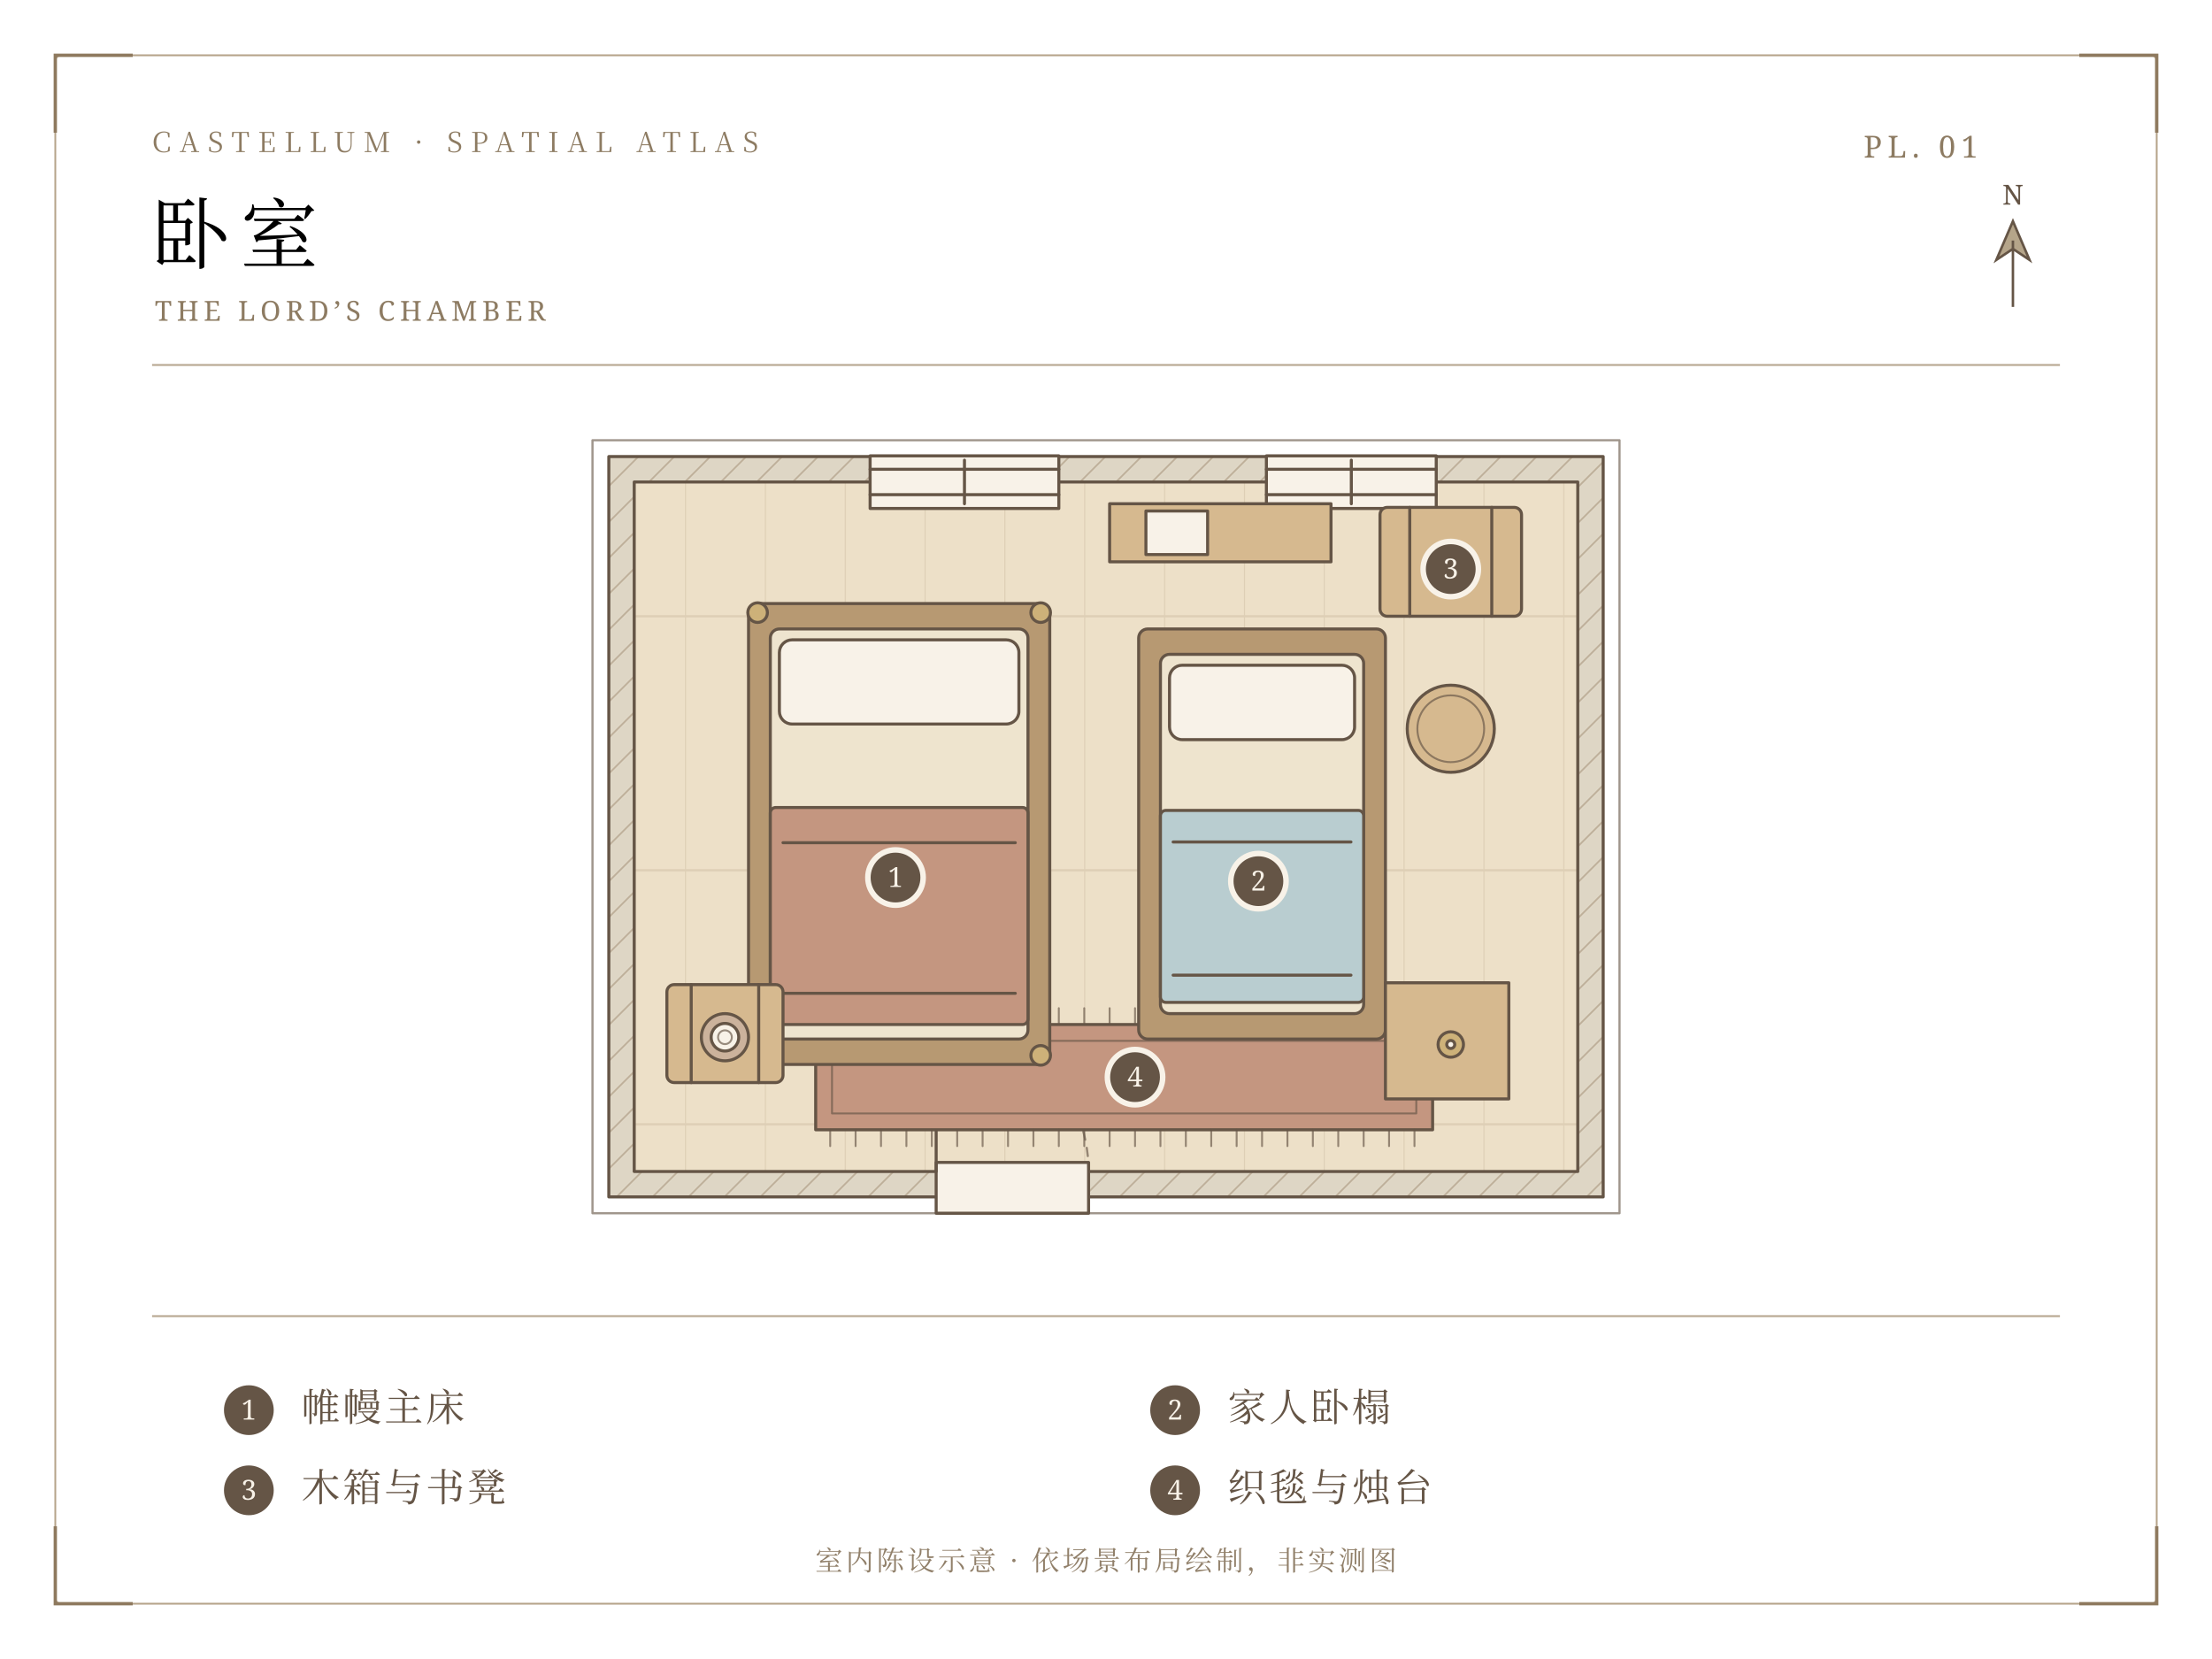
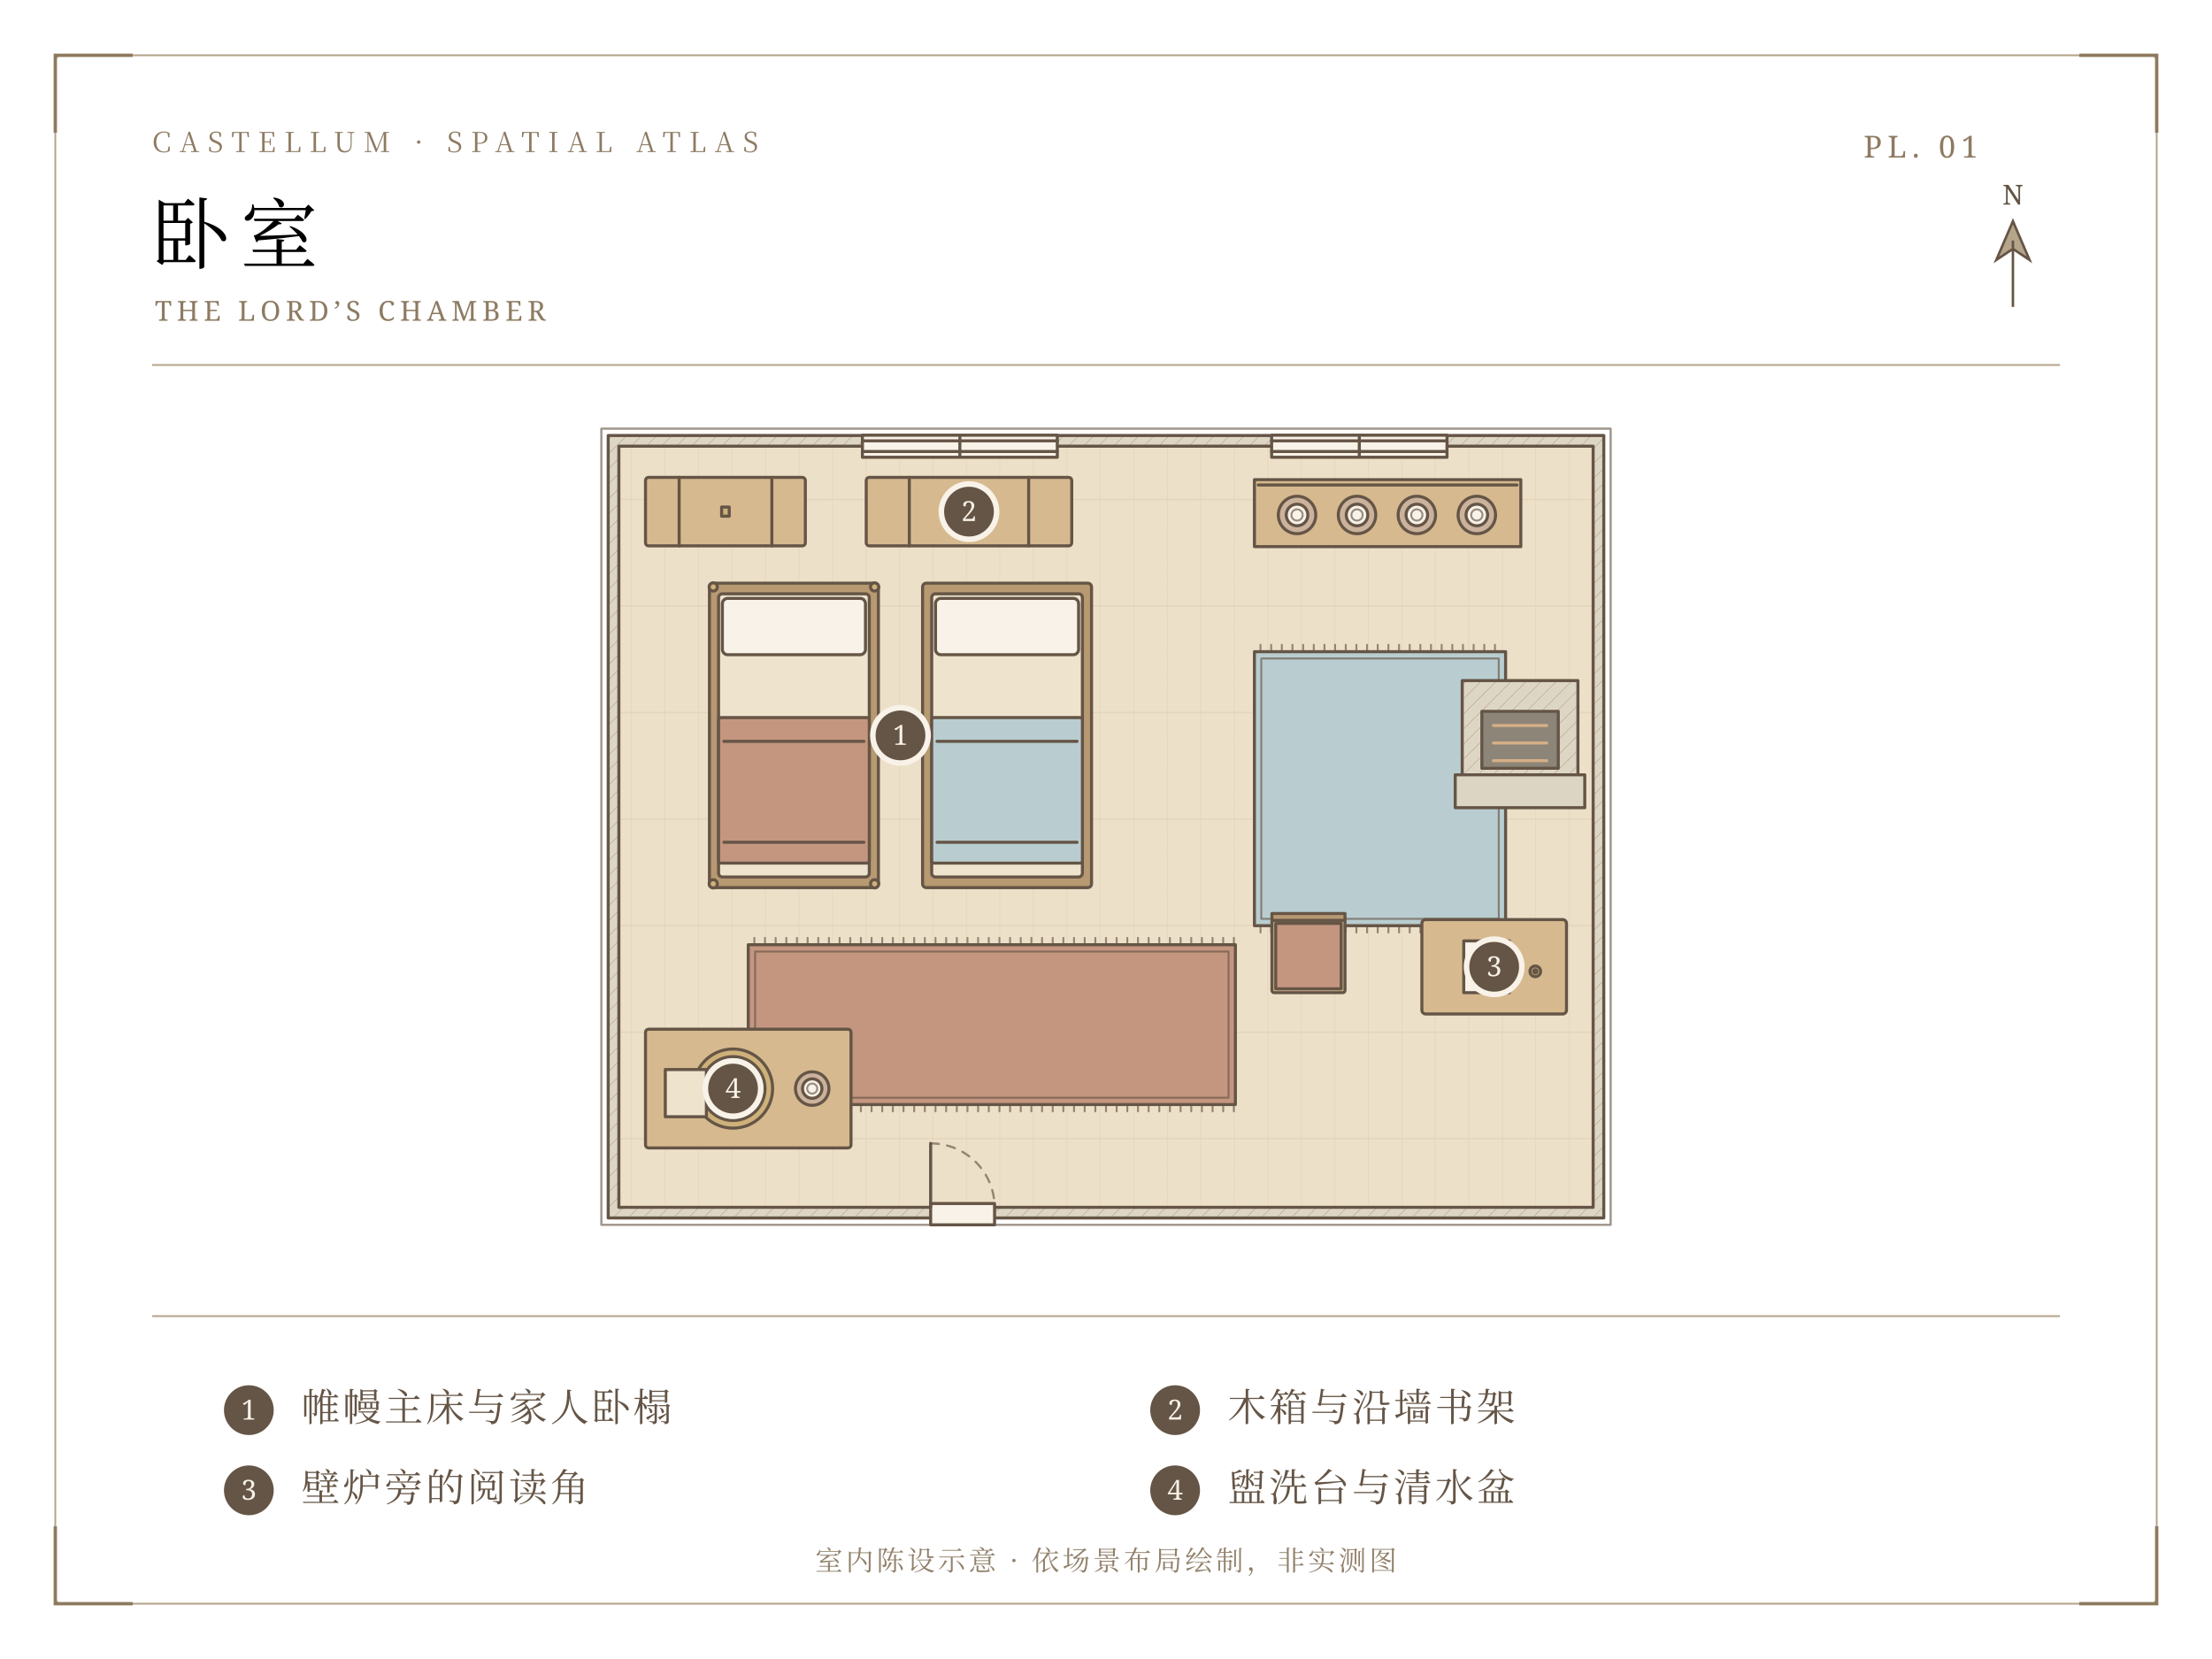
<svg xmlns="http://www.w3.org/2000/svg" width="800" height="600" viewBox="0 0 800 600" role="img" aria-labelledby="title desc">
  <defs>
    <pattern id="planks" width=".22" height=".7" patternUnits="userSpaceOnUse">
      <rect width=".22" height=".7" fill="#ede0c8" />
      <path d="M0 0V.7M0 .35H.22" fill="none" stroke="#ad9776" stroke-opacity=".23" stroke-width=".006" />
    </pattern>
    <pattern id="hatch" width=".07" height=".07" patternUnits="userSpaceOnUse" patternTransform="rotate(45)">
      <rect width=".07" height=".07" fill="#ded6c5" />
      <path d="M0 0V.07" stroke="#9e8a70" stroke-opacity=".45" stroke-width=".01" />
    </pattern>
    <pattern id="waterlines" width=".4" height=".28" patternUnits="userSpaceOnUse">
      <rect width=".4" height=".28" fill="#c8dadd" />
      <path d="M0 .2Q.1 .15 .2 .2T.4 .2" fill="none" stroke="#7f9ba2" stroke-width=".009" opacity=".5" />
    </pattern>
  </defs>
  <style>
svg{background:#f8f2e8;color:#655546;font-family:"Songti SC","Noto Serif CJK SC",STSong,serif} .drawing *{stroke:#655546;stroke-width:1.1;vector-effect:non-scaling-stroke;stroke-linecap:round;stroke-linejoin:round} .floor{fill:url(#planks)}.masonry{fill:url(#hatch)}.wood{fill:#d6b98f}.timber{fill:#b79972}.stone{fill:#dcd5c4}.paper{fill:#f8f2e8}.linen{fill:#eee4ce}.rug{fill:#c49680}.blue{fill:#b9cdd0}.sage{fill:#bec5aa}.earth{fill:#e9dfca}.soil{fill:#c8b892}.pot{fill:#cbb29c}.brass{fill:#cdb179}.coal{fill:#8d8578}.hay{fill:#ddd1a4}.water{fill:url(#waterlines)}.line,.fine,.outline,.swing,.ripple{fill:none}.fine{stroke-width:.7;opacity:.66}.outline{stroke-width:.8;opacity:.62}.swing{stroke-width:.8;stroke-dasharray:3 3;opacity:.65}.ripple{stroke:#78949a;stroke-width:1.4}.ember{stroke:#d5af86;fill:none}.boundary{stroke-width:5;fill:none;stroke:#9e8b71}.yardpath{fill:none;stroke:#f3ebd9;stroke-width:24;stroke-linecap:butt}.chain{stroke-width:1.5;stroke-dasharray:2 2}.badge{text-anchor:middle;fill:#f8f2e8;font:10px Georgia,serif}.legend{fill:#655546;font-size:14px;letter-spacing:1px}
</style>
  <rect x="20" y="20" width="760" height="560" rx="2" fill="none" stroke="#b6a48a" stroke-width=".65" />
  <path d="M20 48V20h28M752 20h28v28M20 552v28h28M752 580h28v-28" fill="none" stroke="#8e795e" stroke-width="1.2" />
  <text x="55" y="55" font-size="10" letter-spacing="3" fill="#8d7b62">CASTELLUM · SPATIAL ATLAS</text>
  <text x="55" y="95" font-size="28" letter-spacing="4">卧室</text>
  <text x="56" y="116" font-family="Georgia,serif" font-size="10" letter-spacing="1.8" fill="#8d7b62">THE LORD’S CHAMBER</text>
  <text x="674" y="57" font-family="Georgia,serif" font-size="11" letter-spacing="2" fill="#8d7b62">PL. 01</text>
  <g transform="translate(728 97)" stroke="#655546" stroke-width=".9">
    <path d="M0 -10V14M-6 -3L0 -17L6 -3L0 -7Z" fill="#b5a58a" />
    <text x="0" y="-23" text-anchor="middle" stroke="none" fill="#655546" font-family="Georgia,serif" font-size="10">N</text>
  </g>
  <path d="M55 132H745M55 476H745" stroke="#b9aa93" stroke-width=".7" />
-   <g class="drawing" transform="translate(400 299) scale(131.25) translate(-1.82 3.27)">
-     <rect x="0.45" y="-4.29" width="2.74" height="2.04" rx="0" class="masonry" />
-     <rect x="0.52" y="-4.22" width="2.6" height="1.9" rx="0" class="floor" />
-     <rect x="0.405" y="-4.335" width="2.83" height="2.13" rx="0" class="outline" />
-     <rect x="1.17" y="-4.292" width="0.52" height="0.145" rx="0" class="paper" />
-     <path d="M1.17 -4.255L1.69 -4.255" class="line" />
-     <path d="M1.17 -4.185L1.69 -4.185" class="line" />
-     <path d="M1.43 -4.28L1.43 -4.16" class="line" />
-     <rect x="2.262" y="-4.292" width="0.468" height="0.145" rx="0" class="paper" />
-     <path d="M2.262 -4.255L2.73 -4.255" class="line" />
-     <path d="M2.262 -4.185L2.73 -4.185" class="line" />
-     <path d="M2.496 -4.28L2.496 -4.16" class="line" />
-     <rect x="1.352" y="-2.345" width="0.42" height="0.14" rx="0" class="paper" />
-     <path d="M1.352 -2.32L1.352 -2.74" class="line" />
-     <path d="M1.352 -2.74A0.42 0.42 0 0 1 1.772 -2.32" class="swing" />
-     <rect x="1.02" y="-2.725" width="1.7" height="0.29" rx="0" class="rug" />
-     <rect x="1.065" y="-2.68" width="1.61" height="0.2" rx="0" class="fine" />
-     <path d="M1.06 -2.77L1.06 -2.725" class="fine" />
-     <path d="M1.06 -2.435L1.06 -2.39" class="fine" />
-     <path d="M1.13 -2.77L1.13 -2.725" class="fine" />
-     <path d="M1.13 -2.435L1.13 -2.39" class="fine" />
-     <path d="M1.2 -2.77L1.2 -2.725" class="fine" />
-     <path d="M1.2 -2.435L1.2 -2.39" class="fine" />
-     <path d="M1.27 -2.77L1.27 -2.725" class="fine" />
-     <path d="M1.27 -2.435L1.27 -2.39" class="fine" />
-     <path d="M1.34 -2.77L1.34 -2.725" class="fine" />
-     <path d="M1.34 -2.435L1.34 -2.39" class="fine" />
-     <path d="M1.41 -2.77L1.41 -2.725" class="fine" />
-     <path d="M1.41 -2.435L1.41 -2.39" class="fine" />
-     <path d="M1.48 -2.77L1.48 -2.725" class="fine" />
-     <path d="M1.48 -2.435L1.48 -2.39" class="fine" />
-     <path d="M1.55 -2.77L1.55 -2.725" class="fine" />
-     <path d="M1.55 -2.435L1.55 -2.39" class="fine" />
-     <path d="M1.62 -2.77L1.62 -2.725" class="fine" />
-     <path d="M1.62 -2.435L1.62 -2.39" class="fine" />
-     <path d="M1.69 -2.77L1.69 -2.725" class="fine" />
-     <path d="M1.69 -2.435L1.69 -2.39" class="fine" />
-     <path d="M1.76 -2.77L1.76 -2.725" class="fine" />
-     <path d="M1.76 -2.435L1.76 -2.39" class="fine" />
-     <path d="M1.83 -2.77L1.83 -2.725" class="fine" />
-     <path d="M1.83 -2.435L1.83 -2.39" class="fine" />
-     <path d="M1.9 -2.77L1.9 -2.725" class="fine" />
-     <path d="M1.9 -2.435L1.9 -2.39" class="fine" />
-     <path d="M1.97 -2.77L1.97 -2.725" class="fine" />
-     <path d="M1.97 -2.435L1.97 -2.39" class="fine" />
-     <path d="M2.04 -2.77L2.04 -2.725" class="fine" />
-     <path d="M2.04 -2.435L2.04 -2.39" class="fine" />
-     <path d="M2.11 -2.77L2.11 -2.725" class="fine" />
-     <path d="M2.11 -2.435L2.11 -2.39" class="fine" />
-     <path d="M2.18 -2.77L2.18 -2.725" class="fine" />
-     <path d="M2.18 -2.435L2.18 -2.39" class="fine" />
-     <path d="M2.25 -2.77L2.25 -2.725" class="fine" />
-     <path d="M2.25 -2.435L2.25 -2.39" class="fine" />
-     <path d="M2.32 -2.77L2.32 -2.725" class="fine" />
-     <path d="M2.32 -2.435L2.32 -2.39" class="fine" />
-     <path d="M2.39 -2.77L2.39 -2.725" class="fine" />
-     <path d="M2.39 -2.435L2.39 -2.39" class="fine" />
-     <path d="M2.46 -2.77L2.46 -2.725" class="fine" />
-     <path d="M2.46 -2.435L2.46 -2.39" class="fine" />
-     <path d="M2.53 -2.77L2.53 -2.725" class="fine" />
-     <path d="M2.53 -2.435L2.53 -2.39" class="fine" />
-     <path d="M2.6 -2.77L2.6 -2.725" class="fine" />
-     <path d="M2.6 -2.435L2.6 -2.39" class="fine" />
-     <path d="M2.67 -2.77L2.67 -2.725" class="fine" />
-     <path d="M2.67 -2.435L2.67 -2.39" class="fine" />
-     <rect x="0.835" y="-3.885" width="0.83" height="1.27" rx="0.025" class="timber" />
-     <rect x="0.895" y="-3.815" width="0.71" height="1.13" rx="0.025" class="linen" />
-     <rect x="0.92" y="-3.785" width="0.66" height="0.232" rx="0.035" class="paper" />
-     <rect x="0.895" y="-3.323" width="0.71" height="0.598" rx="0.015" class="rug" />
-     <path d="M0.93 -3.226L1.57 -3.226" class="line" />
-     <path d="M0.93 -2.811L1.57 -2.811" class="line" />
-     <circle cx="0.86" cy="-3.86" r="0.027" class="brass" />
-     <circle cx="0.86" cy="-2.64" r="0.027" class="brass" />
-     <circle cx="1.64" cy="-3.86" r="0.027" class="brass" />
-     <circle cx="1.64" cy="-2.64" r="0.027" class="brass" />
-     <rect x="1.91" y="-3.815" width="0.68" height="1.13" rx="0.025" class="timber" />
-     <rect x="1.97" y="-3.745" width="0.56" height="0.99" rx="0.025" class="linen" />
-     <rect x="1.995" y="-3.715" width="0.51" height="0.205" rx="0.035" class="paper" />
-     <rect x="1.97" y="-3.315" width="0.56" height="0.529" rx="0.015" class="blue" />
-     <path d="M2.005 -3.228L2.495 -3.228" class="line" />
-     <path d="M2.005 -2.861L2.495 -2.861" class="line" />
-     <rect x="0.61" y="-2.835" width="0.32" height="0.27" rx="0.02" class="wood" />
-     <path d="M0.677 -2.835L0.677 -2.565" class="line" />
-     <path d="M0.863 -2.835L0.863 -2.565" class="line" />
-     <rect x="0.745" y="-2.73" width="0.05" height="0.06" rx="0" class="brass" />
-     <rect x="2.575" y="-4.15" width="0.39" height="0.3" rx="0.02" class="wood" />
-     <path d="M2.657 -4.15L2.657 -3.85" class="line" />
-     <path d="M2.883 -4.15L2.883 -3.85" class="line" />
-     <rect x="2.745" y="-4.03" width="0.05" height="0.06" rx="0" class="brass" />
-     <rect x="2.59" y="-2.84" width="0.34" height="0.32" rx="0" class="wood" />
-     <circle cx="2.77" cy="-2.67" r="0.035" class="brass" />
-     <circle cx="2.77" cy="-2.67" r="0.011" class="paper" />
-     <circle cx="0.77" cy="-2.69" r="0.065" class="pot" />
-     <circle cx="0.77" cy="-2.69" r="0.038" class="paper" />
-     <circle cx="0.77" cy="-2.69" r="0.019" class="fine" />
-     <rect x="1.83" y="-4.16" width="0.61" height="0.16" rx="0" class="wood" />
-     <rect x="1.93" y="-4.14" width="0.17" height="0.12" rx="0" class="paper" />
-     <circle cx="2.77" cy="-3.54" r="0.12" class="wood" />
-     <circle cx="2.77" cy="-3.54" r="0.092" class="fine" />
-   </g>
-   <g transform="translate(323.875 317.375)">
+   <g class="drawing" transform="translate(400 299) scale(55.05618) translate(-1.8 3.8)">
+     <rect x="-1.47" y="-6.37" width="6.54" height="5.14" rx="0" class="masonry" />
+     <rect x="-1.4" y="-6.3" width="6.4" height="5" rx="0" class="floor" />
+     <rect x="-1.515" y="-6.415" width="6.63" height="5.23" rx="0" class="outline" />
+     <rect x="0.2" y="-6.372" width="1.28" height="0.145" rx="0" class="paper" />
+     <path d="M0.2 -6.335L1.48 -6.335" class="line" />
+     <path d="M0.2 -6.265L1.48 -6.265" class="line" />
+     <path d="M0.84 -6.36L0.84 -6.24" class="line" />
+     <rect x="2.888" y="-6.372" width="1.152" height="0.145" rx="0" class="paper" />
+     <path d="M2.888 -6.335L4.04 -6.335" class="line" />
+     <path d="M2.888 -6.265L4.04 -6.265" class="line" />
+     <path d="M3.464 -6.36L3.464 -6.24" class="line" />
+     <rect x="0.648" y="-1.325" width="0.42" height="0.14" rx="0" class="paper" />
+     <path d="M0.648 -1.3L0.648 -1.72" class="line" />
+     <path d="M0.648 -1.72A0.42 0.42 0 0 1 1.068 -1.3" class="swing" />
+     <rect x="-0.55" y="-3.025" width="3.2" height="1.05" rx="0" class="rug" />
+     <rect x="-0.505" y="-2.98" width="3.11" height="0.96" rx="0" class="fine" />
+     <path d="M-0.51 -3.07L-0.51 -3.025" class="fine" />
+     <path d="M-0.51 -1.975L-0.51 -1.93" class="fine" />
+     <path d="M-0.44 -3.07L-0.44 -3.025" class="fine" />
+     <path d="M-0.44 -1.975L-0.44 -1.93" class="fine" />
+     <path d="M-0.37 -3.07L-0.37 -3.025" class="fine" />
+     <path d="M-0.37 -1.975L-0.37 -1.93" class="fine" />
+     <path d="M-0.3 -3.07L-0.3 -3.025" class="fine" />
+     <path d="M-0.3 -1.975L-0.3 -1.93" class="fine" />
+     <path d="M-0.23 -3.07L-0.23 -3.025" class="fine" />
+     <path d="M-0.23 -1.975L-0.23 -1.93" class="fine" />
+     <path d="M-0.16 -3.07L-0.16 -3.025" class="fine" />
+     <path d="M-0.16 -1.975L-0.16 -1.93" class="fine" />
+     <path d="M-0.09 -3.07L-0.09 -3.025" class="fine" />
+     <path d="M-0.09 -1.975L-0.09 -1.93" class="fine" />
+     <path d="M-0.02 -3.07L-0.02 -3.025" class="fine" />
+     <path d="M-0.02 -1.975L-0.02 -1.93" class="fine" />
+     <path d="M0.05 -3.07L0.05 -3.025" class="fine" />
+     <path d="M0.05 -1.975L0.05 -1.93" class="fine" />
+     <path d="M0.12 -3.07L0.12 -3.025" class="fine" />
+     <path d="M0.12 -1.975L0.12 -1.93" class="fine" />
+     <path d="M0.19 -3.07L0.19 -3.025" class="fine" />
+     <path d="M0.19 -1.975L0.19 -1.93" class="fine" />
+     <path d="M0.26 -3.07L0.26 -3.025" class="fine" />
+     <path d="M0.26 -1.975L0.26 -1.93" class="fine" />
+     <path d="M0.33 -3.07L0.33 -3.025" class="fine" />
+     <path d="M0.33 -1.975L0.33 -1.93" class="fine" />
+     <path d="M0.4 -3.07L0.4 -3.025" class="fine" />
+     <path d="M0.4 -1.975L0.4 -1.93" class="fine" />
+     <path d="M0.47 -3.07L0.47 -3.025" class="fine" />
+     <path d="M0.47 -1.975L0.47 -1.93" class="fine" />
+     <path d="M0.54 -3.07L0.54 -3.025" class="fine" />
+     <path d="M0.54 -1.975L0.54 -1.93" class="fine" />
+     <path d="M0.61 -3.07L0.61 -3.025" class="fine" />
+     <path d="M0.61 -1.975L0.61 -1.93" class="fine" />
+     <path d="M0.68 -3.07L0.68 -3.025" class="fine" />
+     <path d="M0.68 -1.975L0.68 -1.93" class="fine" />
+     <path d="M0.75 -3.07L0.75 -3.025" class="fine" />
+     <path d="M0.75 -1.975L0.75 -1.93" class="fine" />
+     <path d="M0.82 -3.07L0.82 -3.025" class="fine" />
+     <path d="M0.82 -1.975L0.82 -1.93" class="fine" />
+     <path d="M0.89 -3.07L0.89 -3.025" class="fine" />
+     <path d="M0.89 -1.975L0.89 -1.93" class="fine" />
+     <path d="M0.96 -3.07L0.96 -3.025" class="fine" />
+     <path d="M0.96 -1.975L0.96 -1.93" class="fine" />
+     <path d="M1.03 -3.07L1.03 -3.025" class="fine" />
+     <path d="M1.03 -1.975L1.03 -1.93" class="fine" />
+     <path d="M1.1 -3.07L1.1 -3.025" class="fine" />
+     <path d="M1.1 -1.975L1.1 -1.93" class="fine" />
+     <path d="M1.17 -3.07L1.17 -3.025" class="fine" />
+     <path d="M1.17 -1.975L1.17 -1.93" class="fine" />
+     <path d="M1.24 -3.07L1.24 -3.025" class="fine" />
+     <path d="M1.24 -1.975L1.24 -1.93" class="fine" />
+     <path d="M1.31 -3.07L1.31 -3.025" class="fine" />
+     <path d="M1.31 -1.975L1.31 -1.93" class="fine" />
+     <path d="M1.38 -3.07L1.38 -3.025" class="fine" />
+     <path d="M1.38 -1.975L1.38 -1.93" class="fine" />
+     <path d="M1.45 -3.07L1.45 -3.025" class="fine" />
+     <path d="M1.45 -1.975L1.45 -1.93" class="fine" />
+     <path d="M1.52 -3.07L1.52 -3.025" class="fine" />
+     <path d="M1.52 -1.975L1.52 -1.93" class="fine" />
+     <path d="M1.59 -3.07L1.59 -3.025" class="fine" />
+     <path d="M1.59 -1.975L1.59 -1.93" class="fine" />
+     <path d="M1.66 -3.07L1.66 -3.025" class="fine" />
+     <path d="M1.66 -1.975L1.66 -1.93" class="fine" />
+     <path d="M1.73 -3.07L1.73 -3.025" class="fine" />
+     <path d="M1.73 -1.975L1.73 -1.93" class="fine" />
+     <path d="M1.8 -3.07L1.8 -3.025" class="fine" />
+     <path d="M1.8 -1.975L1.8 -1.93" class="fine" />
+     <path d="M1.87 -3.07L1.87 -3.025" class="fine" />
+     <path d="M1.87 -1.975L1.87 -1.93" class="fine" />
+     <path d="M1.94 -3.07L1.94 -3.025" class="fine" />
+     <path d="M1.94 -1.975L1.94 -1.93" class="fine" />
+     <path d="M2.01 -3.07L2.01 -3.025" class="fine" />
+     <path d="M2.01 -1.975L2.01 -1.93" class="fine" />
+     <path d="M2.08 -3.07L2.08 -3.025" class="fine" />
+     <path d="M2.08 -1.975L2.08 -1.93" class="fine" />
+     <path d="M2.15 -3.07L2.15 -3.025" class="fine" />
+     <path d="M2.15 -1.975L2.15 -1.93" class="fine" />
+     <path d="M2.22 -3.07L2.22 -3.025" class="fine" />
+     <path d="M2.22 -1.975L2.22 -1.93" class="fine" />
+     <path d="M2.29 -3.07L2.29 -3.025" class="fine" />
+     <path d="M2.29 -1.975L2.29 -1.93" class="fine" />
+     <path d="M2.36 -3.07L2.36 -3.025" class="fine" />
+     <path d="M2.36 -1.975L2.36 -1.93" class="fine" />
+     <path d="M2.43 -3.07L2.43 -3.025" class="fine" />
+     <path d="M2.43 -1.975L2.43 -1.93" class="fine" />
+     <path d="M2.5 -3.07L2.5 -3.025" class="fine" />
+     <path d="M2.5 -1.975L2.5 -1.93" class="fine" />
+     <path d="M2.57 -3.07L2.57 -3.025" class="fine" />
+     <path d="M2.57 -1.975L2.57 -1.93" class="fine" />
+     <path d="M2.64 -3.07L2.64 -3.025" class="fine" />
+     <path d="M2.64 -1.975L2.64 -1.93" class="fine" />
+     <rect x="2.775" y="-4.95" width="1.65" height="1.8" rx="0" class="blue" />
+     <rect x="2.82" y="-4.905" width="1.56" height="1.71" rx="0" class="fine" />
+     <path d="M2.815 -4.995L2.815 -4.95" class="fine" />
+     <path d="M2.815 -3.15L2.815 -3.105" class="fine" />
+     <path d="M2.885 -4.995L2.885 -4.95" class="fine" />
+     <path d="M2.885 -3.15L2.885 -3.105" class="fine" />
+     <path d="M2.955 -4.995L2.955 -4.95" class="fine" />
+     <path d="M2.955 -3.15L2.955 -3.105" class="fine" />
+     <path d="M3.025 -4.995L3.025 -4.95" class="fine" />
+     <path d="M3.025 -3.15L3.025 -3.105" class="fine" />
+     <path d="M3.095 -4.995L3.095 -4.95" class="fine" />
+     <path d="M3.095 -3.15L3.095 -3.105" class="fine" />
+     <path d="M3.165 -4.995L3.165 -4.95" class="fine" />
+     <path d="M3.165 -3.15L3.165 -3.105" class="fine" />
+     <path d="M3.235 -4.995L3.235 -4.95" class="fine" />
+     <path d="M3.235 -3.15L3.235 -3.105" class="fine" />
+     <path d="M3.305 -4.995L3.305 -4.95" class="fine" />
+     <path d="M3.305 -3.15L3.305 -3.105" class="fine" />
+     <path d="M3.375 -4.995L3.375 -4.95" class="fine" />
+     <path d="M3.375 -3.15L3.375 -3.105" class="fine" />
+     <path d="M3.445 -4.995L3.445 -4.95" class="fine" />
+     <path d="M3.445 -3.15L3.445 -3.105" class="fine" />
+     <path d="M3.515 -4.995L3.515 -4.95" class="fine" />
+     <path d="M3.515 -3.15L3.515 -3.105" class="fine" />
+     <path d="M3.585 -4.995L3.585 -4.95" class="fine" />
+     <path d="M3.585 -3.15L3.585 -3.105" class="fine" />
+     <path d="M3.655 -4.995L3.655 -4.95" class="fine" />
+     <path d="M3.655 -3.15L3.655 -3.105" class="fine" />
+     <path d="M3.725 -4.995L3.725 -4.95" class="fine" />
+     <path d="M3.725 -3.15L3.725 -3.105" class="fine" />
+     <path d="M3.795 -4.995L3.795 -4.95" class="fine" />
+     <path d="M3.795 -3.15L3.795 -3.105" class="fine" />
+     <path d="M3.865 -4.995L3.865 -4.95" class="fine" />
+     <path d="M3.865 -3.15L3.865 -3.105" class="fine" />
+     <path d="M3.935 -4.995L3.935 -4.95" class="fine" />
+     <path d="M3.935 -3.15L3.935 -3.105" class="fine" />
+     <path d="M4.005 -4.995L4.005 -4.95" class="fine" />
+     <path d="M4.005 -3.15L4.005 -3.105" class="fine" />
+     <path d="M4.075 -4.995L4.075 -4.95" class="fine" />
+     <path d="M4.075 -3.15L4.075 -3.105" class="fine" />
+     <path d="M4.145 -4.995L4.145 -4.95" class="fine" />
+     <path d="M4.145 -3.15L4.145 -3.105" class="fine" />
+     <path d="M4.215 -4.995L4.215 -4.95" class="fine" />
+     <path d="M4.215 -3.15L4.215 -3.105" class="fine" />
+     <path d="M4.285 -4.995L4.285 -4.95" class="fine" />
+     <path d="M4.285 -3.15L4.285 -3.105" class="fine" />
+     <path d="M4.355 -4.995L4.355 -4.95" class="fine" />
+     <path d="M4.355 -3.15L4.355 -3.105" class="fine" />
+     <rect x="-0.805" y="-5.4" width="1.11" height="2" rx="0.025" class="timber" />
+     <rect x="-0.745" y="-5.33" width="0.99" height="1.86" rx="0.025" class="linen" />
+     <rect x="-0.72" y="-5.3" width="0.94" height="0.37" rx="0.035" class="paper" />
+     <rect x="-0.745" y="-4.517" width="0.99" height="0.956" rx="0.015" class="rug" />
+     <path d="M-0.71 -4.361L0.21 -4.361" class="line" />
+     <path d="M-0.71 -3.698L0.21 -3.698" class="line" />
+     <circle cx="-0.78" cy="-5.375" r="0.027" class="brass" />
+     <circle cx="-0.78" cy="-3.425" r="0.027" class="brass" />
+     <circle cx="0.28" cy="-5.375" r="0.027" class="brass" />
+     <circle cx="0.28" cy="-3.425" r="0.027" class="brass" />
+     <rect x="0.595" y="-5.4" width="1.11" height="2" rx="0.025" class="timber" />
+     <rect x="0.655" y="-5.33" width="0.99" height="1.86" rx="0.025" class="linen" />
+     <rect x="0.68" y="-5.3" width="0.94" height="0.37" rx="0.035" class="paper" />
+     <rect x="0.655" y="-4.517" width="0.99" height="0.956" rx="0.015" class="blue" />
+     <path d="M0.69 -4.361L1.61 -4.361" class="line" />
+     <path d="M0.69 -3.698L1.61 -3.698" class="line" />
+     <rect x="-1.225" y="-6.095" width="1.05" height="0.45" rx="0.02" class="wood" />
+     <path d="M-1.004 -6.095L-1.004 -5.645" class="line" />
+     <path d="M-0.395 -6.095L-0.395 -5.645" class="line" />
+     <rect x="-0.725" y="-5.9" width="0.05" height="0.06" rx="0" class="brass" />
+     <rect x="0.225" y="-6.095" width="1.35" height="0.45" rx="0.02" class="wood" />
+     <path d="M0.508 -6.095L0.508 -5.645" class="line" />
+     <path d="M1.292 -6.095L1.292 -5.645" class="line" />
+     <rect x="0.875" y="-5.9" width="0.05" height="0.06" rx="0" class="brass" />
+     <rect x="2.775" y="-6.08" width="1.75" height="0.44" rx="0" class="wood" />
+     <path d="M2.8 -6.045L4.5 -6.045" class="line" />
+     <circle cx="3.055" cy="-5.848" r="0.123" class="pot" />
+     <circle cx="3.055" cy="-5.848" r="0.071" class="paper" />
+     <circle cx="3.055" cy="-5.848" r="0.037" class="fine" />
+     <circle cx="3.449" cy="-5.848" r="0.123" class="pot" />
+     <circle cx="3.449" cy="-5.848" r="0.071" class="paper" />
+     <circle cx="3.449" cy="-5.848" r="0.037" class="fine" />
+     <circle cx="3.842" cy="-5.848" r="0.123" class="pot" />
+     <circle cx="3.842" cy="-5.848" r="0.071" class="paper" />
+     <circle cx="3.842" cy="-5.848" r="0.037" class="fine" />
+     <circle cx="4.236" cy="-5.848" r="0.123" class="pot" />
+     <circle cx="4.236" cy="-5.848" r="0.071" class="paper" />
+     <circle cx="4.236" cy="-5.848" r="0.037" class="fine" />
+     <rect x="4.14" y="-4.76" width="0.76" height="0.72" rx="0" class="masonry" />
+     <rect x="4.269" y="-4.558" width="0.502" height="0.374" rx="0" class="coal" />
+     <path d="M4.345 -4.465L4.695 -4.465" class="ember" />
+     <path d="M4.345 -4.35L4.695 -4.35" class="ember" />
+     <path d="M4.345 -4.234L4.695 -4.234" class="ember" />
+     <rect x="4.094" y="-4.141" width="0.851" height="0.216" rx="0" class="stone" />
+     <rect x="3.875" y="-3.19" width="0.95" height="0.62" rx="0.025" class="wood" />
+     <rect x="4.15" y="-3.05" width="0.3" height="0.34" rx="0" class="paper" />
+     <path d="M4.3 -3.04L4.3 -2.72" class="line" />
+     <circle cx="4.62" cy="-2.85" r="0.035" class="brass" />
+     <circle cx="4.62" cy="-2.85" r="0.011" class="paper" />
+     <rect x="2.89" y="-3.19" width="0.48" height="0.48" rx="0.015" class="wood" />
+     <rect x="2.915" y="-3.165" width="0.43" height="0.43" rx="0" class="rug" />
+     <rect x="2.89" y="-3.23" width="0.48" height="0.045" rx="0" class="timber" />
+     <rect x="-1.225" y="-2.47" width="1.35" height="0.78" rx="0.02" class="wood" />
+     <circle cx="-0.65" cy="-2.08" r="0.26" class="brass" />
+     <circle cx="-0.65" cy="-2.08" r="0.21" class="blue" />
+     <circle cx="-0.13" cy="-2.08" r="0.11" class="pot" />
+     <circle cx="-0.13" cy="-2.08" r="0.064" class="paper" />
+     <circle cx="-0.13" cy="-2.08" r="0.033" class="fine" />
+     <rect x="-1.095" y="-2.205" width="0.27" height="0.31" rx="0" class="linen" />
+   </g>
+   <g transform="translate(325.6742 265.9663)">
    <circle r="10" fill="#655546" stroke="#f8f2e8" stroke-width="2" />
    <text class="badge" y="3.4">1</text>
  </g>
-   <g transform="translate(455.125 318.6875)">
+   <g transform="translate(350.4494 185.0337)">
    <circle r="10" fill="#655546" stroke="#f8f2e8" stroke-width="2" />
    <text class="badge" y="3.4">2</text>
  </g>
-   <g transform="translate(524.6875 205.8125)">
+   <g transform="translate(540.3933 349.6517)">
    <circle r="10" fill="#655546" stroke="#f8f2e8" stroke-width="2" />
    <text class="badge" y="3.4">3</text>
  </g>
-   <g transform="translate(410.5 389.5625)">
+   <g transform="translate(265.1124 393.6966)">
    <circle r="10" fill="#655546" stroke="#f8f2e8" stroke-width="2" />
    <text class="badge" y="3.4">4</text>
  </g>
  <g transform="translate(90 510)">
    <circle r="9" fill="#655546" />
    <text class="badge" y="3.4">1</text>
-     <text class="legend" x="19" y="4">帷幔主床</text>
+     <text class="legend" x="19" y="4">帷幔主床与家人卧榻</text>
  </g>
  <g transform="translate(425 510)">
    <circle r="9" fill="#655546" />
    <text class="badge" y="3.4">2</text>
-     <text class="legend" x="19" y="4">家人卧榻</text>
+     <text class="legend" x="19" y="4">木箱与沿墙书架</text>
  </g>
  <g transform="translate(90 539)">
    <circle r="9" fill="#655546" />
    <text class="badge" y="3.4">3</text>
-     <text class="legend" x="19" y="4">木箱与书凳</text>
+     <text class="legend" x="19" y="4">壁炉旁的阅读角</text>
  </g>
  <g transform="translate(425 539)">
    <circle r="9" fill="#655546" />
    <text class="badge" y="3.4">4</text>
-     <text class="legend" x="19" y="4">织毯与烛台</text>
+     <text class="legend" x="19" y="4">盥洗台与清水盆</text>
  </g>
  <text x="400" y="568" text-anchor="middle" font-size="10" letter-spacing="1.1" fill="#91806a">室内陈设示意 · 依场景布局绘制，非实测图</text>
</svg>
